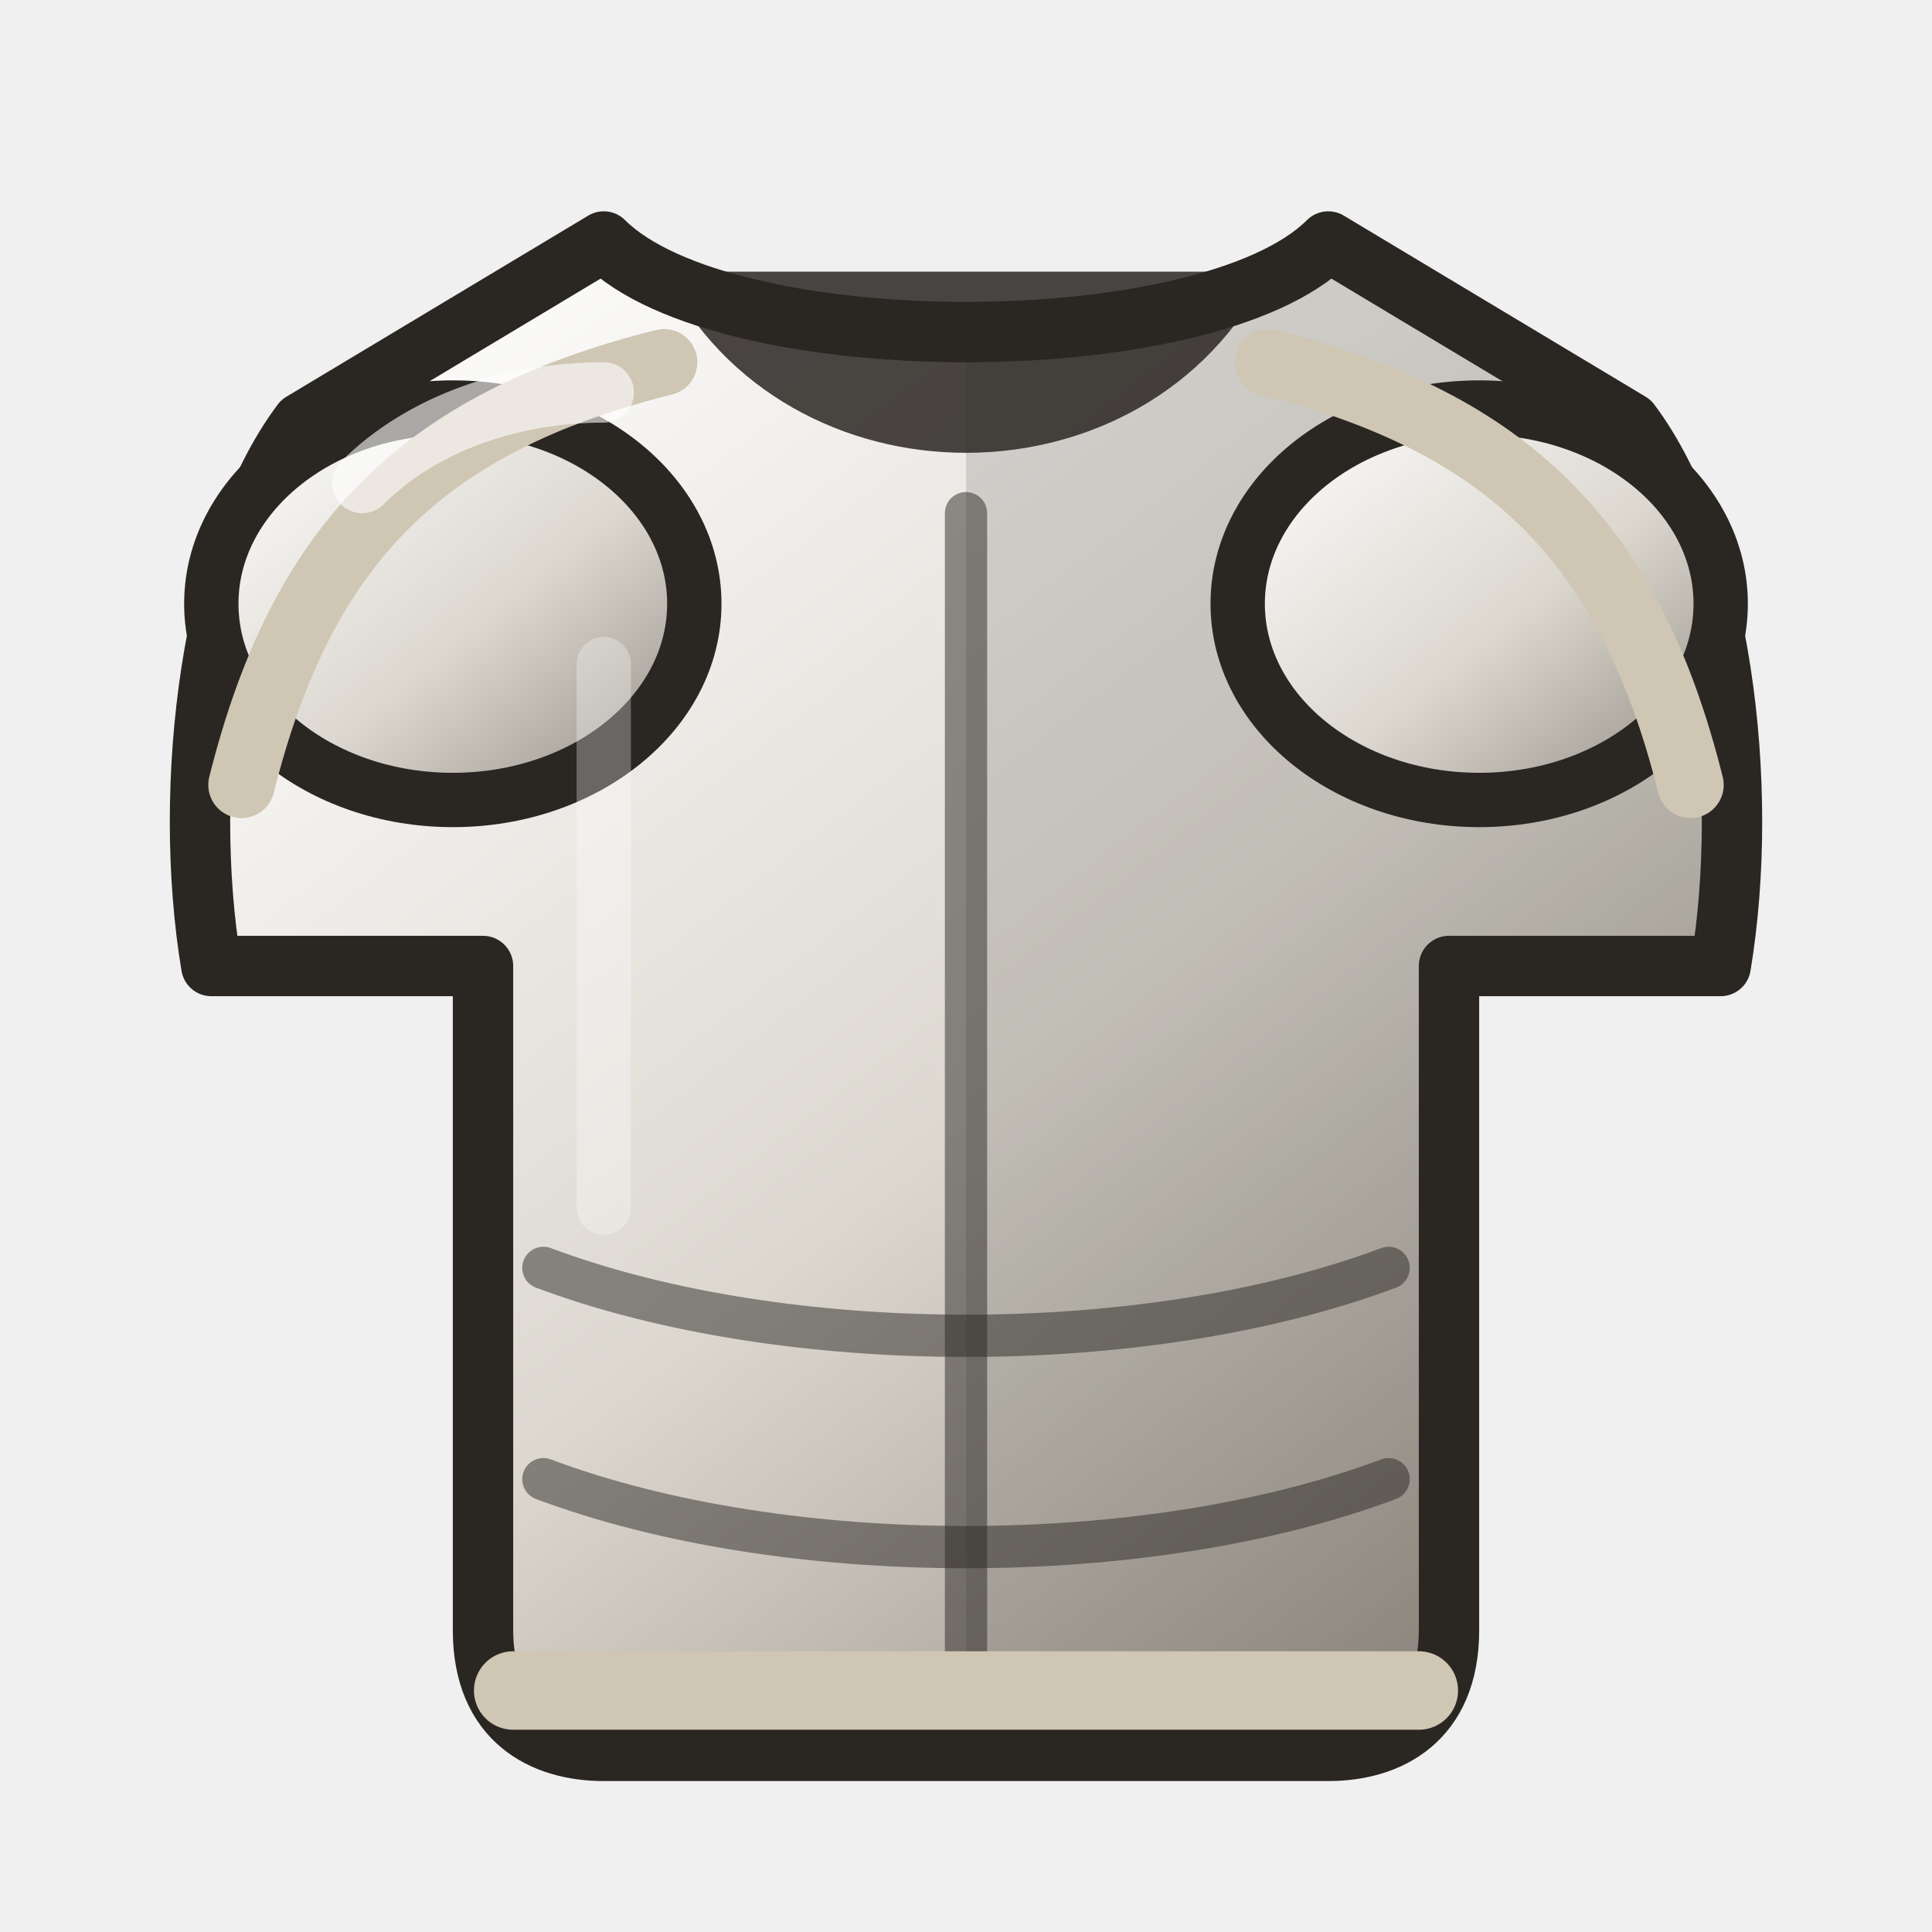
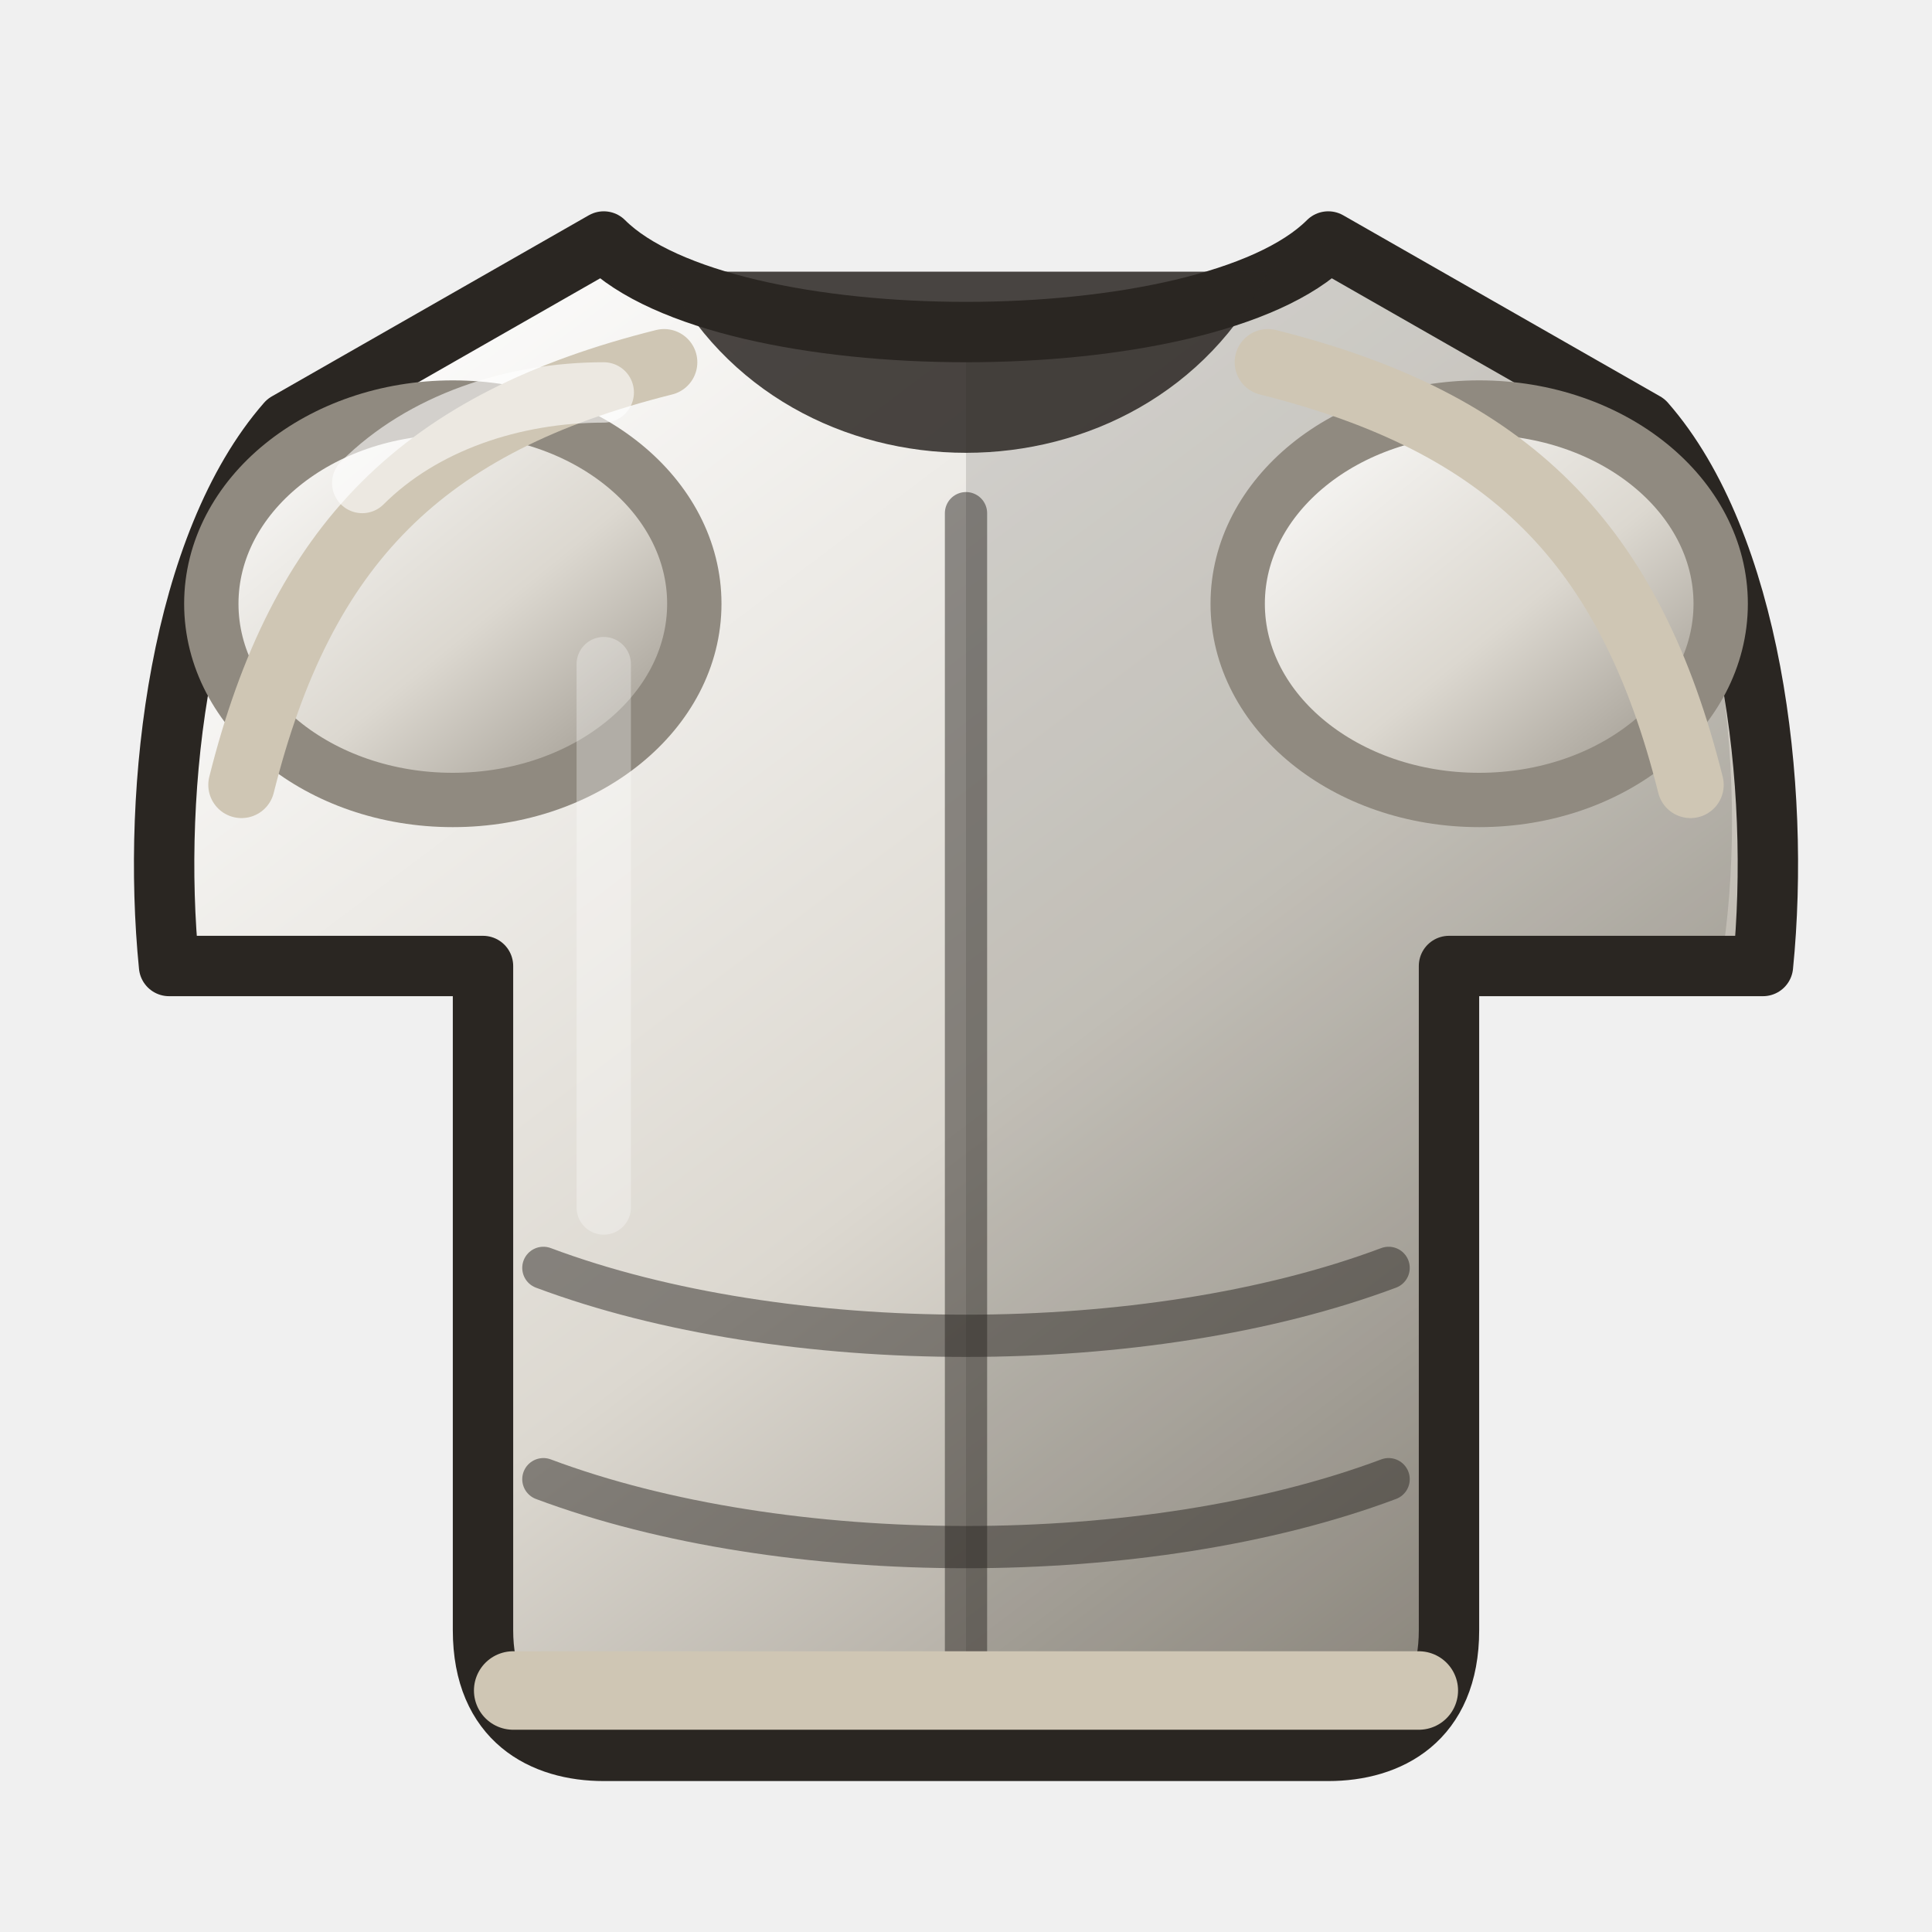
<svg xmlns="http://www.w3.org/2000/svg" data-generated="modern_icons.py" viewBox="0 0 64 64">
  <defs>
    <linearGradient id="g1" x1="0.1" y1="0" x2="0.9" y2="1">
      <stop offset="0" stop-color="#ffffff" />
      <stop offset=".55" stop-color="#dcd8d0" />
      <stop offset="1" stop-color="#908a80" />
    </linearGradient>
    <linearGradient id="g2" x1="0.0" y1="0.0" x2="1.0" y2="1.0">
      <stop offset="0" stop-color="#ffffff" />
      <stop offset=".55" stop-color="#dcd8d0" />
      <stop offset="1" stop-color="#908a80" />
    </linearGradient>
    <linearGradient id="g3" x1="0.0" y1="0.0" x2="1.0" y2="1.0">
      <stop offset="0" stop-color="#ffffff" />
      <stop offset=".55" stop-color="#dcd8d0" />
      <stop offset="1" stop-color="#908a80" />
    </linearGradient>
  </defs>
-   <path d="M20 8 C24 12 40 12 44 8 L54 14 C57 18 58 26 57 32 L48 32 L48 54 C48 57 46 58 44 58 L20 58 C18 58 16 57 16 54 L16 32 L7 32 C6 26 7 18 10 14 Z" fill="url(#g1)" stroke="#2a2622" stroke-width="2" stroke-linejoin="round" stroke-linecap="round" />
+   <path d="M20 8 C24 12 40 12 44 8 L54.5 14 C58 18 59 26 58.4 32 L48 32 L48 54 C48 57 46 58 44 58 L20 58 C18 58 16 57 16 54 L16 32 L5.6 32 C5 26 6 18 9.5 14 Z" fill="url(#g1)" stroke="#2a2622" stroke-width="2" stroke-linejoin="round" stroke-linecap="round" />
  <path d="M32 11 C36 11 40 10 44 8 L54 14 C57 18 58 26 57 32 L48 32 L48 54 C48 57 46 58 44 58 L32 58 Z" fill="#2a2622" opacity=".15" />
  <path d="M22 9 C26 17 38 17 42 9" fill="#2a2622" opacity=".85" />
  <path d="M32 17 L32 56" fill="none" stroke="#2a2622" stroke-width="1.4" stroke-linecap="round" stroke-linejoin="round" opacity="0.5" />
  <path d="M18 42 C26 45 38 45 46 42 M18 49 C26 52 38 52 46 49" fill="none" stroke="#2a2622" stroke-width="1.4" stroke-linecap="round" stroke-linejoin="round" opacity="0.5" />
-   <ellipse cx="15" cy="20" rx="8" ry="6.5" fill="url(#g2)" stroke="#2a2622" stroke-width="1.8" />
-   <ellipse cx="49" cy="20" rx="8" ry="6.5" fill="url(#g3)" stroke="#2a2622" stroke-width="1.8" />
+   <ellipse cx="15" cy="20" rx="8" ry="6.5" fill="url(#g2)" stroke="#908a80" stroke-width="1.8" />
+   <ellipse cx="49" cy="20" rx="8" ry="6.5" fill="url(#g3)" stroke="#908a80" stroke-width="1.8" />
  <path d="M8 26 C10 18 14 14 22 12" fill="none" stroke="#cfc6b4" stroke-width="2.2" stroke-linecap="round" stroke-linejoin="round" />
  <path d="M56 26 C54 18 50 14 42 12" fill="none" stroke="#cfc6b4" stroke-width="2.2" stroke-linecap="round" stroke-linejoin="round" />
  <path d="M17 56 L47 56" fill="none" stroke="#cfc6b4" stroke-width="2.6" stroke-linecap="round" stroke-linejoin="round" />
  <path d="M12 16 C14 14 17 13 20 13" fill="none" stroke="#ffffff" stroke-width="2" stroke-linecap="round" stroke-linejoin="round" opacity="0.6" />
  <path d="M20 22 L20 40" fill="none" stroke="#ffffff" stroke-width="1.8" stroke-linecap="round" stroke-linejoin="round" opacity="0.3" />
</svg>
